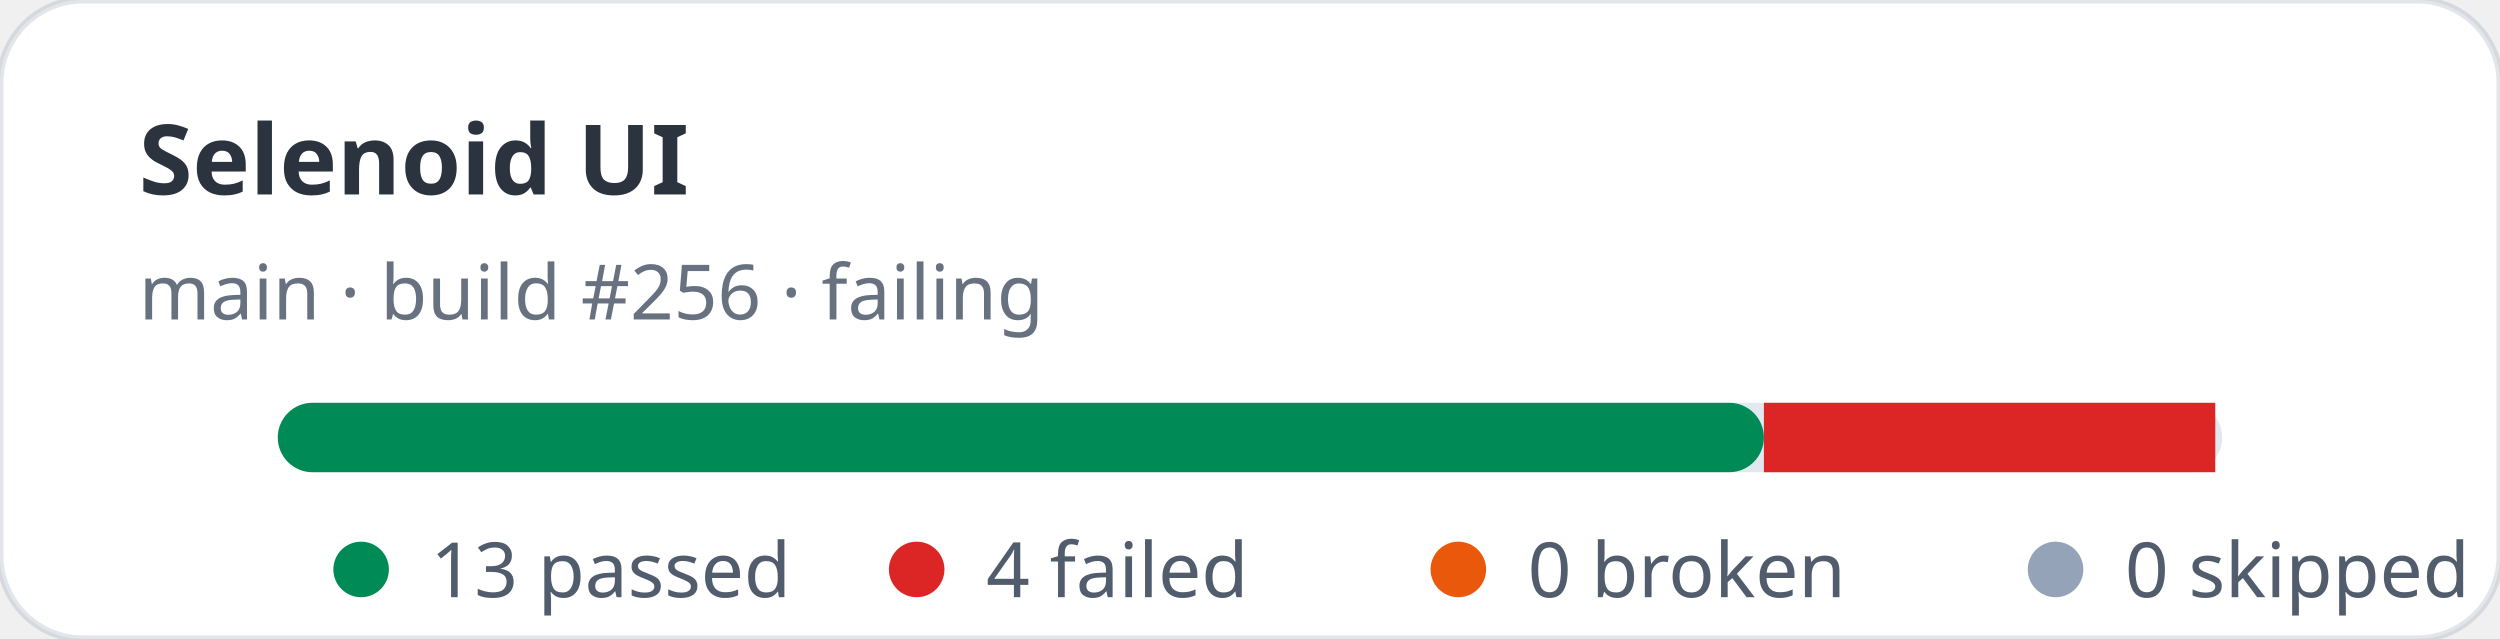
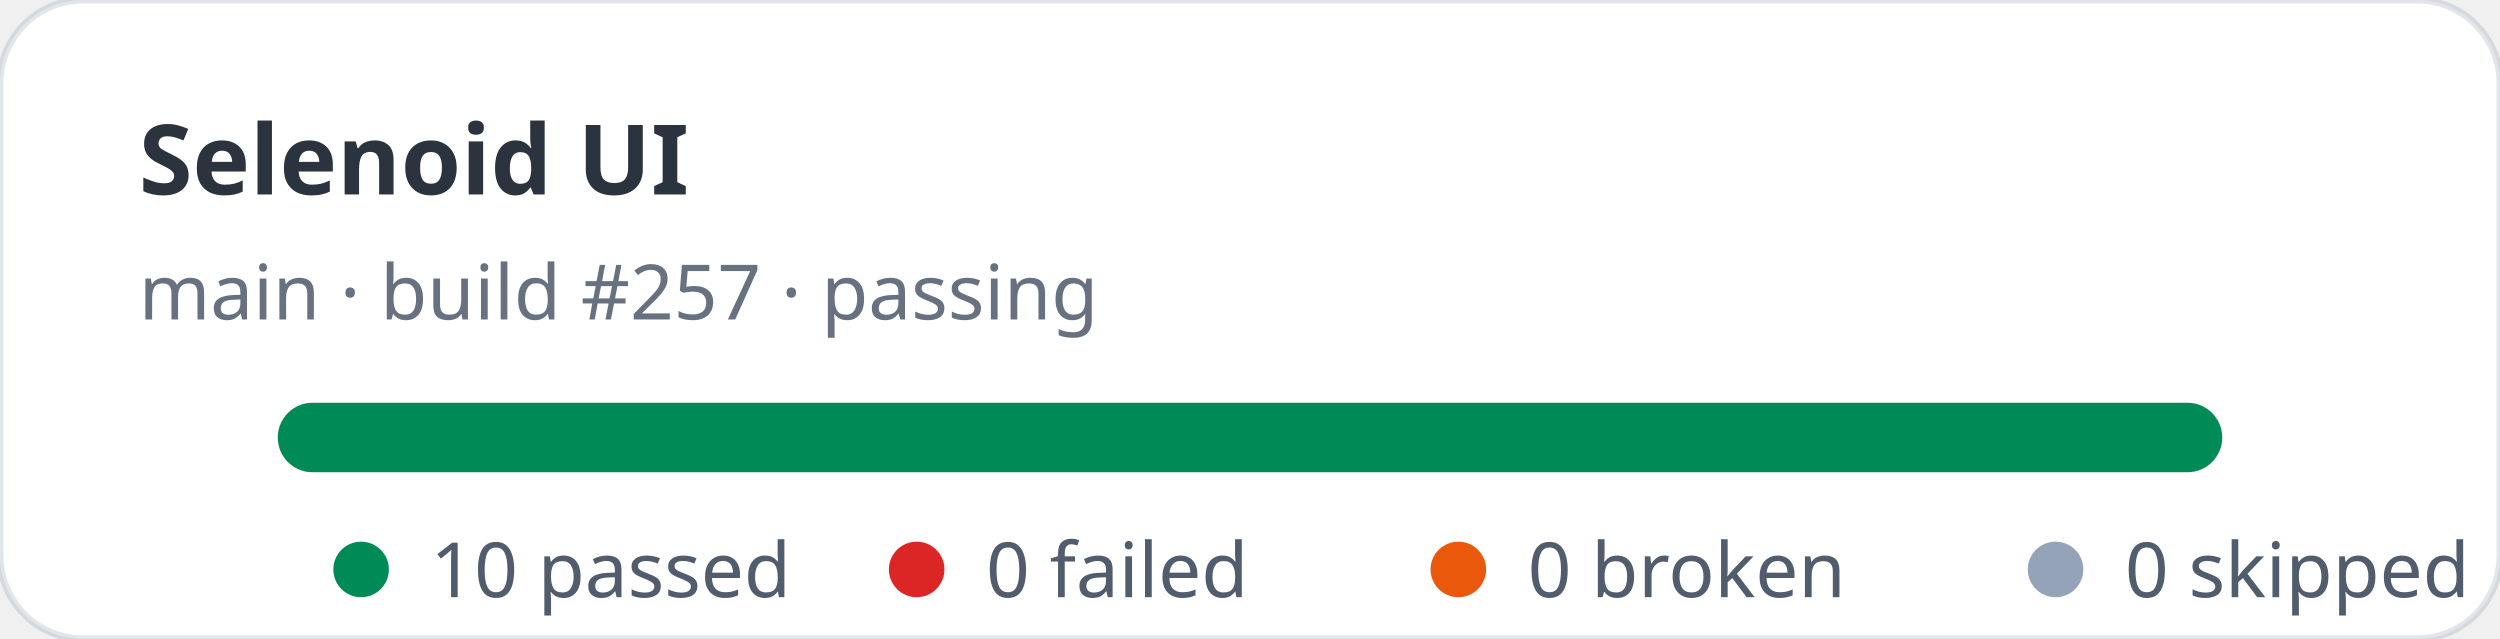
- <svg xmlns="http://www.w3.org/2000/svg" width="360" height="92" viewBox="0 0 360 92" role="img" aria-label="Selenoid UI stats: 13 passed, 4 failed">
+ <svg xmlns="http://www.w3.org/2000/svg" width="360" height="92" viewBox="0 0 360 92" role="img" aria-label="Selenoid UI stats: 10 passed, 0 failed">
  <rect width="360" height="92" rx="12" fill="#ffffff" stroke="rgba(11,48,86,0.12)" />
  <text x="20" y="28" fill="rgba(1,10,24,0.83)" font-family="ui-sans-serif,system-ui,sans-serif" font-size="14" font-weight="700">Selenoid UI</text>
-   <text x="20" y="46" fill="rgba(2,19,44,0.6)" font-family="ui-sans-serif,system-ui,sans-serif" font-size="11">main · build #256 · failing</text>
+   <text x="20" y="46" fill="rgba(2,19,44,0.6)" font-family="ui-sans-serif,system-ui,sans-serif" font-size="11">main · build #257 · passing</text>
  <rect x="40" y="58" width="280" height="10" rx="5" fill="#e2e8f0" />
-   <rect x="40" y="58" width="214" height="10" rx="5" fill="#008a56" />
-   <rect x="254" y="58" width="65" height="10" fill="#dc2626" />
+   <rect x="40" y="58" width="280" height="10" rx="5" fill="#008a56" />
  <g font-family="ui-sans-serif,system-ui,sans-serif" font-size="11" fill="rgba(1,18,40,0.68)">
    <circle cx="52" cy="82" r="4" fill="#008a56" />
-     <text x="62" y="86">13 passed</text>
+     <text x="62" y="86">10 passed</text>
    <circle cx="132" cy="82" r="4" fill="#dc2626" />
-     <text x="142" y="86">4 failed</text>
+     <text x="142" y="86">0 failed</text>
    <circle cx="210" cy="82" r="4" fill="#ea580c" />
    <text x="220" y="86">0 broken</text>
    <circle cx="296" cy="82" r="4" fill="#94a3b8" />
    <text x="306" y="86">0 skipped</text>
  </g>
</svg>
